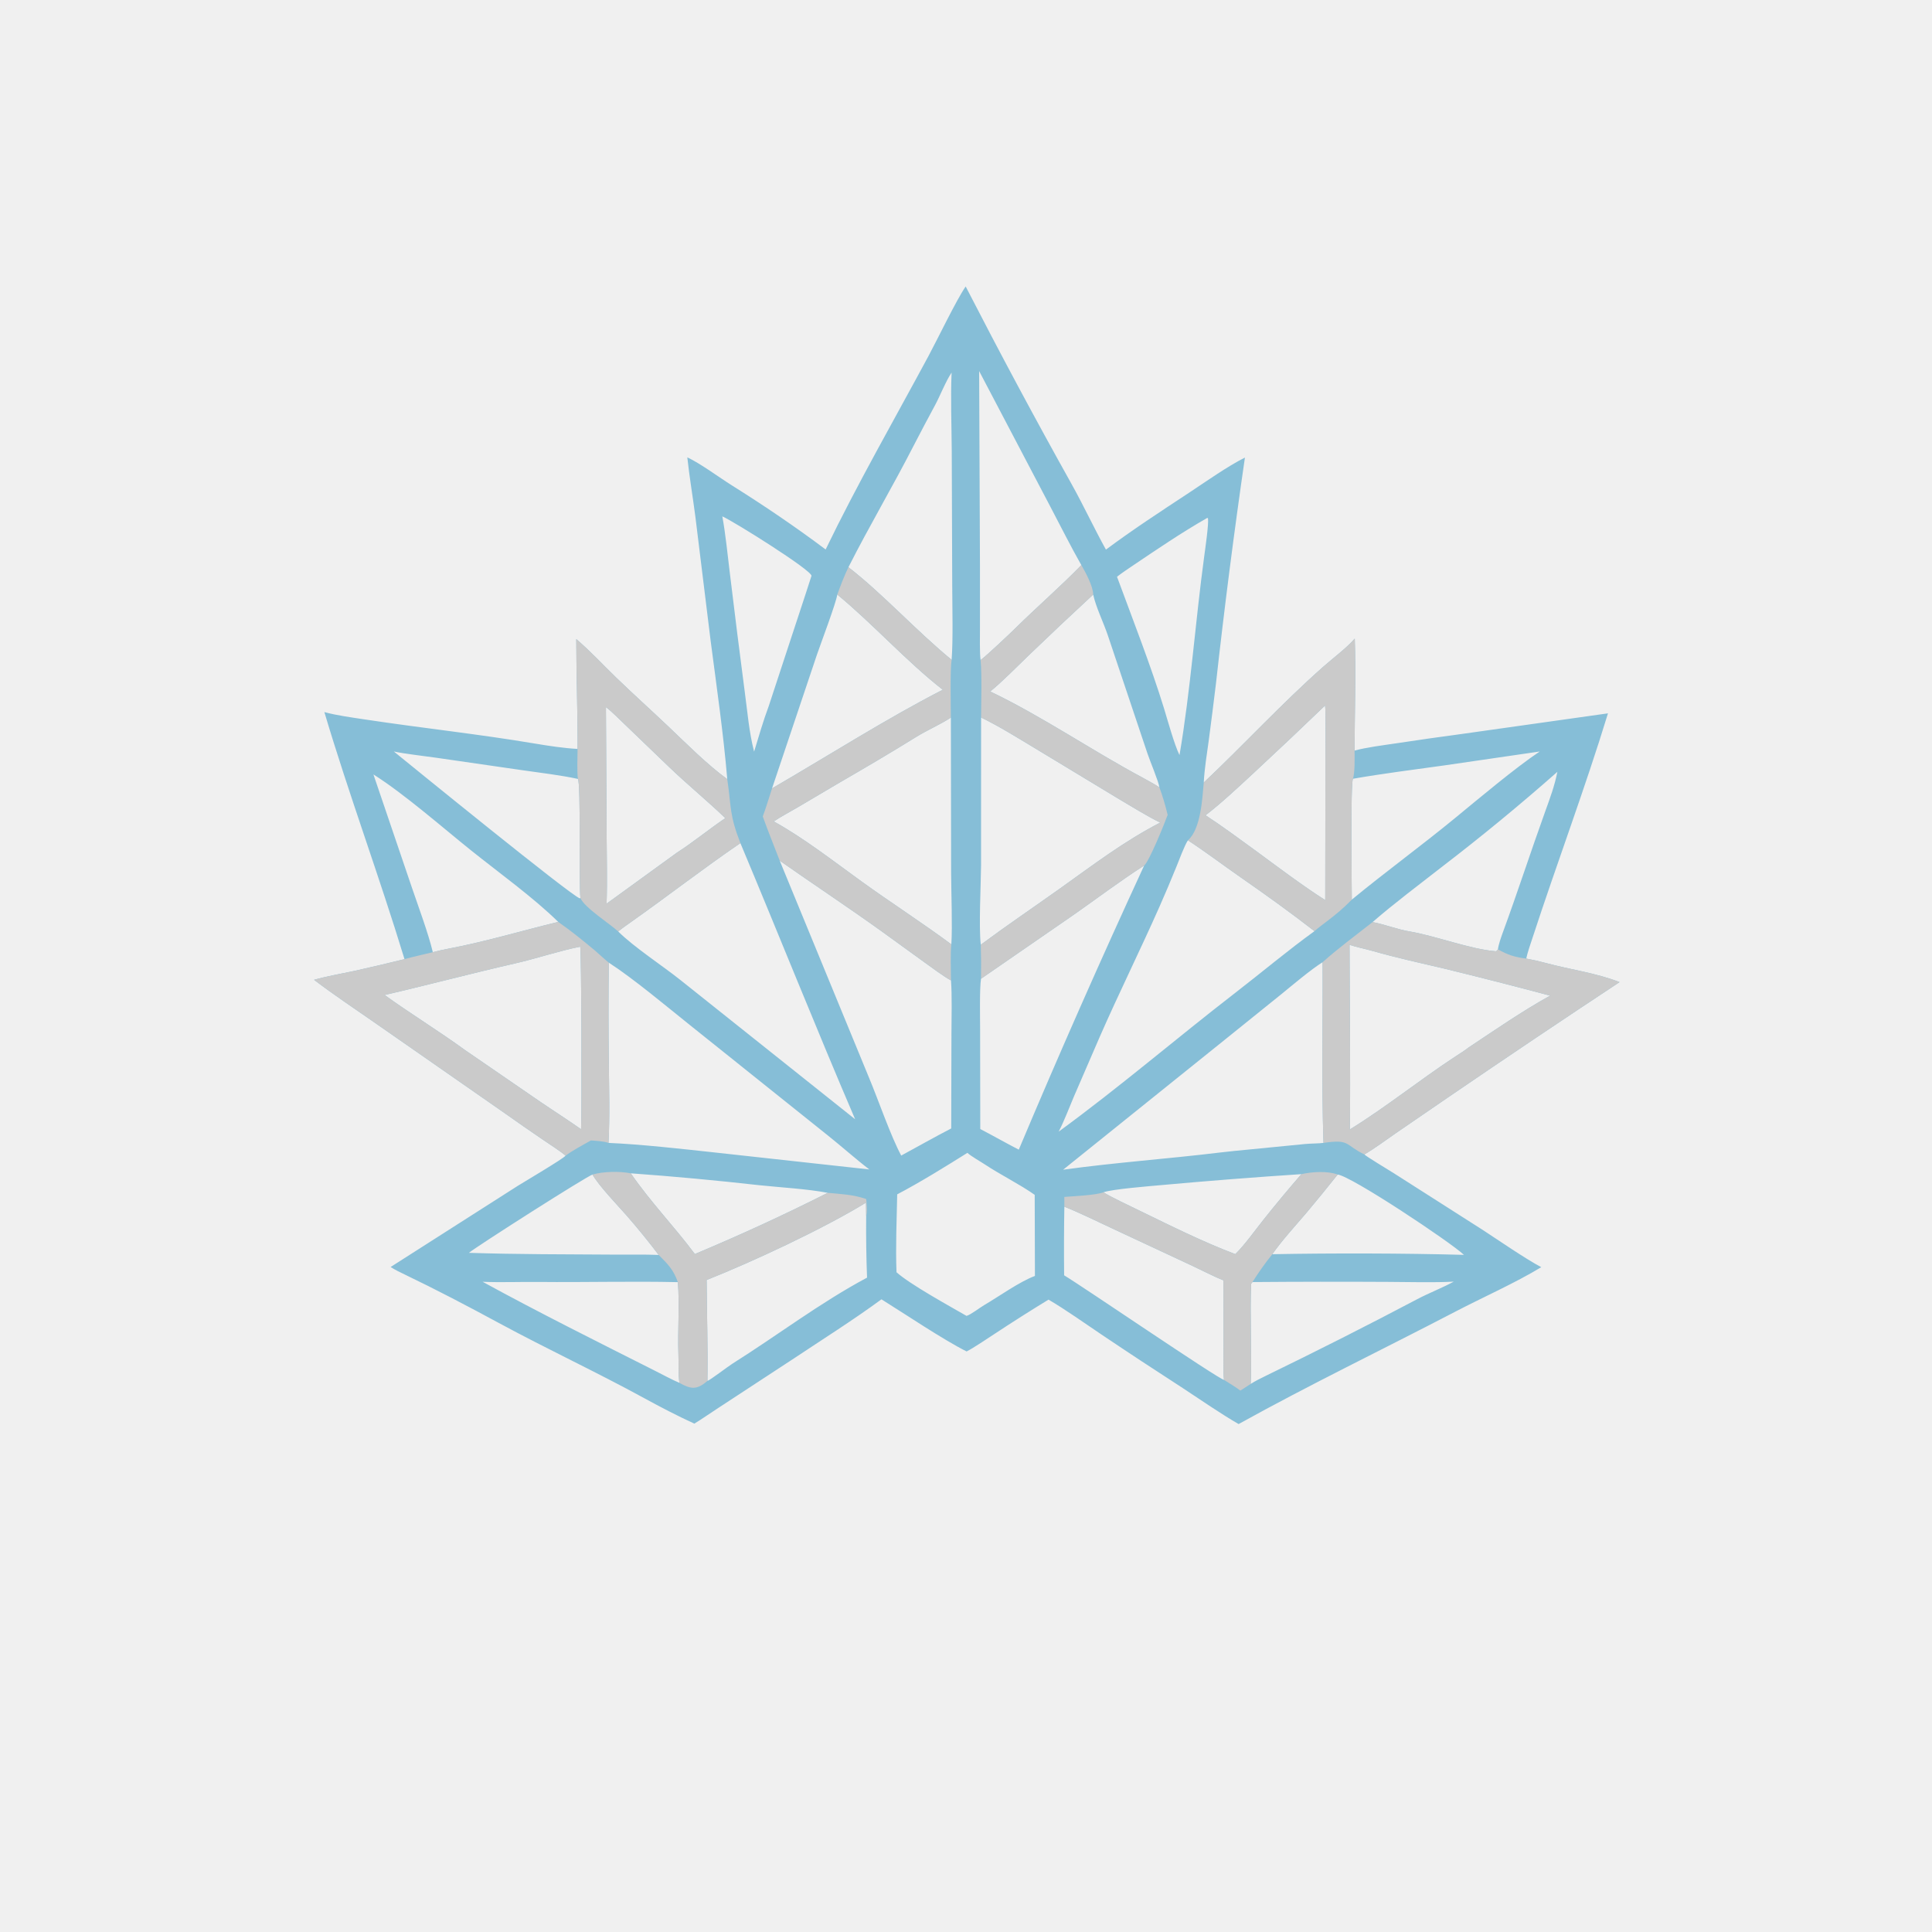
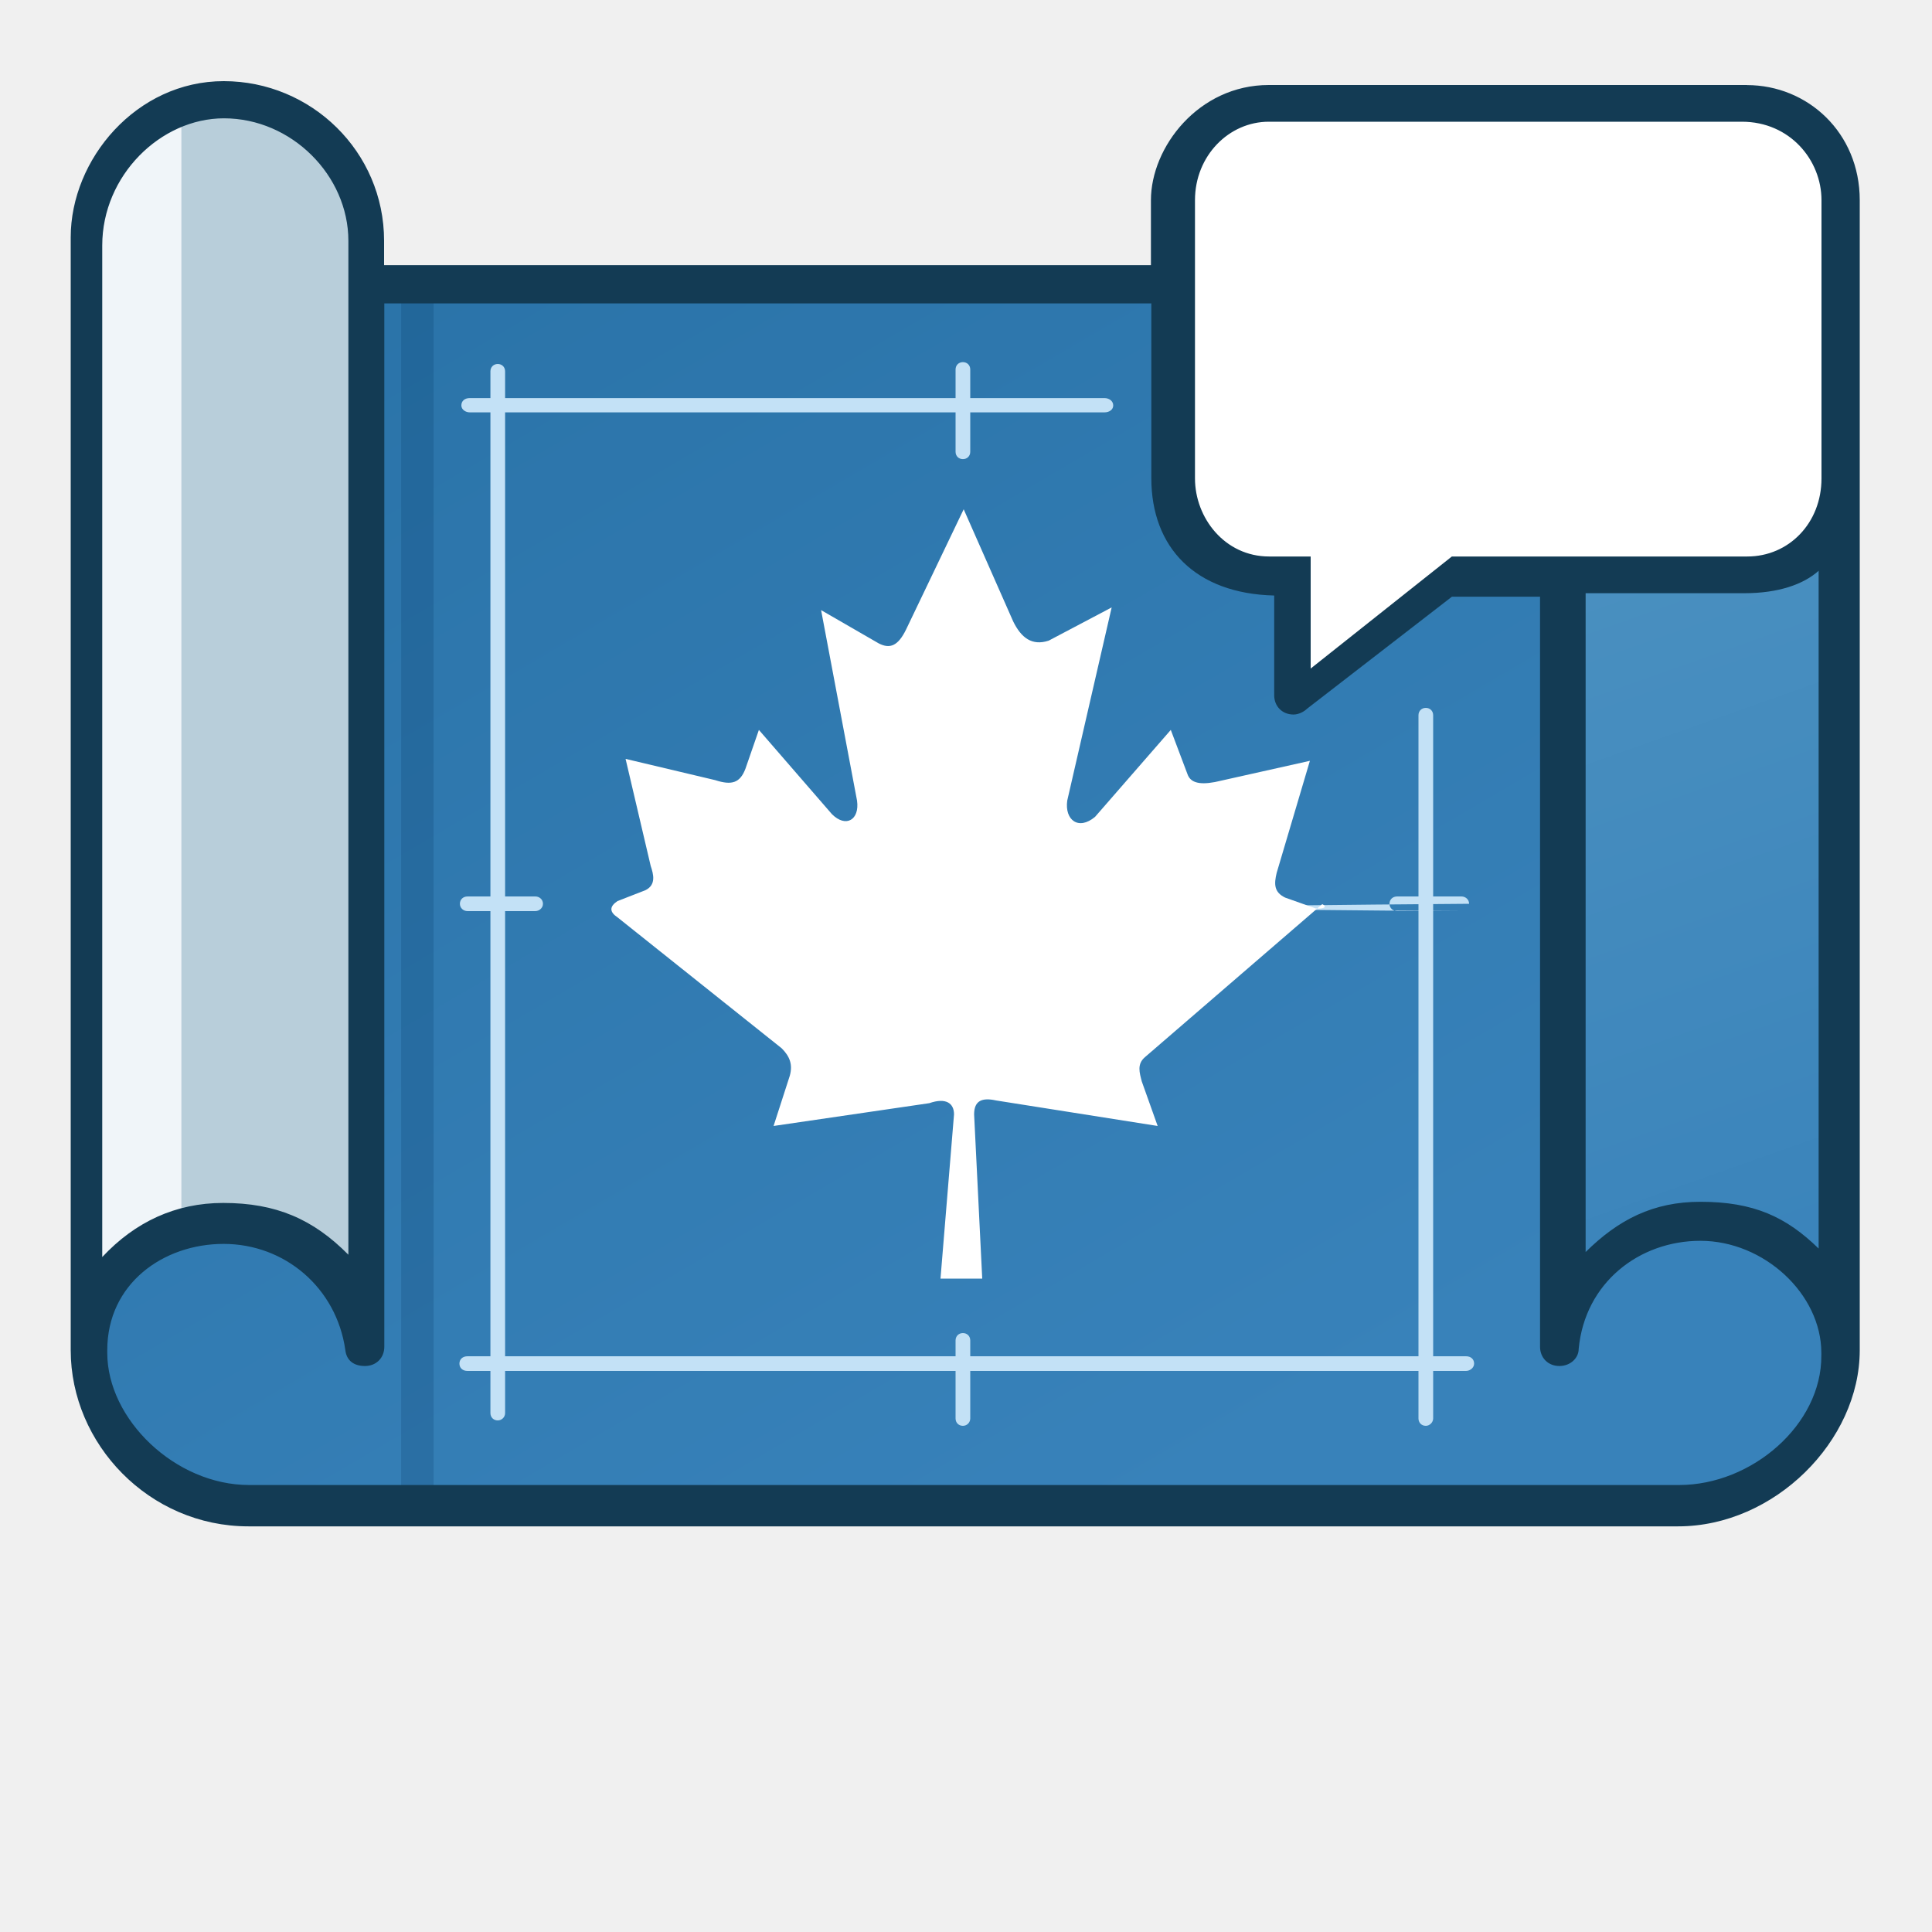
- <svg xmlns="http://www.w3.org/2000/svg" version="1.1" style="display: block;" viewBox="0 0 2048 2048" width="1024" height="1024" preserveAspectRatio="none">
-   <path transform="translate(0,0)" fill="rgb(134,190,215)" d="M 1023.66 303.683 C 1059.96 374.269 1097.22 443.877 1135.94 513.15 C 1148.58 535.771 1159.79 559.967 1172.34 582.616 C 1200.58 561.567 1230.72 541.881 1260.2 522.485 C 1278.34 510.542 1300.76 494.556 1319.67 485.045 C 1308.09 564.71 1297.86 644.564 1288.97 724.573 C 1286.56 744.494 1284.04 764.402 1281.41 784.296 C 1279.35 799.549 1276.85 814.117 1276.03 829.536 C 1318.81 789.194 1358.86 745.524 1403.03 706.503 C 1413.17 697.543 1427.5 686.926 1436.11 676.917 C 1437.37 713.888 1436.01 758.202 1435.88 795.672 C 1447.88 792.291 1466.63 789.956 1479.44 788.037 C 1502.7 784.503 1526 781.18 1549.33 778.068 L 1704.52 756.172 C 1680.14 835.971 1650.46 914.781 1624.53 994.16 C 1622.25 1001.16 1619.42 1009 1617.87 1016.14 C 1624.76 1017.38 1631.83 1018.99 1638.59 1020.82 C 1664.36 1027.79 1691.95 1031.33 1716.8 1041.09 C 1656.13 1081.16 1595.78 1121.72 1535.74 1162.75 L 1479 1201.65 C 1469.7 1208.08 1455.7 1218.45 1446.27 1223.73 C 1446.95 1225.1 1473.55 1241.14 1477.42 1243.6 L 1571.39 1303.54 C 1587.55 1314.07 1617.29 1334.57 1633.81 1343.26 C 1605.81 1360.22 1572.17 1375.04 1542.89 1390.31 C 1467.04 1429.85 1387.69 1468.08 1312.99 1509.57 C 1294.09 1498.68 1272.53 1483.74 1253.87 1471.48 C 1224.91 1452.79 1196.13 1433.83 1167.53 1414.6 C 1151.07 1403.53 1128.32 1387.42 1111.47 1377.66 C 1092.13 1389.47 1073 1401.62 1054.09 1414.11 C 1047.28 1418.51 1031.46 1429.26 1024.65 1432.59 C 1000.55 1420.58 958.926 1392.63 934.379 1377.33 C 905.439 1398.65 871.669 1419.97 841.58 1440 L 761.459 1492.46 C 753.387 1497.63 743.966 1504.34 736.028 1509.11 C 718.184 1500.91 700.5 1491.75 683.272 1482.32 C 632.336 1454.43 579.687 1429.97 528.607 1402.32 C 495.74 1384.53 462.618 1367.15 428.92 1350.98 C 423.755 1348.5 418.911 1346.18 414.065 1343.08 L 548.726 1257.13 C 555.384 1252.91 596.389 1228.8 599.55 1225.08 C 595.264 1221.09 580.769 1211.72 575.234 1207.95 C 561.589 1198.66 548.035 1189.24 534.573 1179.69 L 398.385 1084.87 C 376.465 1069.56 354.205 1054.85 332.918 1038.65 C 346.849 1034.71 361.483 1032.26 375.698 1029.22 C 393.443 1025.26 411.143 1021.1 428.795 1016.75 C 402.32 929.608 369.64 841.614 343.832 754.833 C 356.651 758.367 373.561 760.65 386.903 762.664 C 446.974 771.732 507.38 778.153 567.322 788.255 C 581.502 790.645 598.024 793.141 612.269 793.894 C 612.459 755.849 610.88 716.159 610.874 677.474 C 626.358 690.755 638.739 704.301 653.291 718.386 C 671.305 735.821 690.129 752.703 708.325 769.975 C 726.839 787.549 750.259 811.103 770.929 825.907 C 766.883 777.817 759.502 726.896 753.256 678.884 L 737.143 547.863 C 734.415 526.673 730.857 506.092 728.576 484.794 C 742.605 491.379 762.173 505.966 775.783 514.501 C 809.897 535.895 842.973 558.3 875.216 582.475 C 908.712 513.156 947.754 445.2 984.285 377.313 C 993.652 359.908 1014.15 317.252 1023.66 303.683 z M 1393.41 987.052 C 1367.65 967.089 1341.94 948.606 1315.21 930.039 C 1296.49 917.032 1278.38 903.282 1259.26 890.743 C 1255.63 896.215 1249.93 911.638 1247.09 918.628 C 1241.36 932.779 1235.41 946.839 1229.24 960.801 C 1208.74 1007.14 1186.02 1052.86 1165.73 1099.18 L 1138.47 1162.2 C 1134.01 1172.71 1127.3 1190.18 1122.21 1199.59 C 1186.43 1152.75 1246.94 1100.71 1309.85 1052.12 C 1337.77 1030.55 1364.83 1007.71 1393.41 987.052 z M 645.038 1211.53 C 679.515 1213 722.599 1217.87 756.967 1221.59 L 921.533 1239.66 C 908.29 1229.62 891.278 1214.55 877.516 1203.6 L 731.149 1086.48 C 706.259 1066.56 671.206 1037.14 645.324 1020.44 C 644.935 1055.94 644.948 1091.44 645.362 1126.95 C 645.673 1155.12 646.497 1183.4 645.038 1211.53 z M 1126.96 1239.95 C 1181.94 1232.3 1237.39 1228.49 1292.5 1221.8 C 1303.1 1220.52 1313.86 1219.49 1324.49 1218.48 L 1383.65 1212.68 C 1389.33 1212.13 1398.4 1212.16 1402.96 1211.53 C 1400.84 1149.66 1402.38 1082.5 1402.02 1019.98 C 1389.52 1027.76 1370 1044.35 1357.96 1054.13 L 1298.2 1102.28 L 1126.96 1239.95 z M 655.328 987.406 C 672.185 1004.2 702.44 1023.75 722.047 1039.47 L 906.487 1186.47 C 864.594 1088.81 825.815 991.372 784.847 893.738 C 745.516 920.583 707.652 950.042 668.72 977.503 C 664.32 980.607 659.462 983.996 655.328 987.406 z M 458.815 1009.36 C 464.154 1007.93 470.199 1006.61 475.648 1005.58 C 514.91 998.161 552.991 986.626 591.74 977.27 C 566.026 951.85 527.902 924.344 499.257 901.381 C 468.386 876.633 428.877 841.849 395.854 820.932 L 436.468 940.418 C 443.254 960.374 454.069 989.334 458.815 1009.36 z M 1587.86 1006.33 C 1588.48 1001.4 1591.15 993.635 1592.88 988.933 C 1608.62 946.16 1622.61 902.817 1638.06 859.954 C 1643.11 845.952 1648.01 832.857 1650.87 818.194 C 1611.27 853.146 1570.47 886.724 1528.55 918.868 C 1504.07 937.998 1478.39 957.201 1454.98 977.448 C 1467.81 979.849 1481.62 985.292 1493.79 987.303 C 1521.19 991.833 1559.05 1006.44 1585.96 1008.41 C 1586.93 1007.5 1587.18 1007.44 1587.86 1006.33 z M 1432.96 953.654 C 1468.1 924.675 1506.8 896.465 1542.49 867.124 C 1566.55 847.353 1606.56 813.672 1632.17 796.62 L 1530.95 811.372 C 1498.59 815.893 1466.44 819.91 1434.23 825.511 C 1431.5 829.146 1432.94 939.336 1432.96 953.654 z M 615.266 951.971 C 613.594 936.942 615.853 830.794 612.633 825.691 C 594.246 821.719 572.682 819.169 553.751 816.453 L 462.299 803.226 C 450.059 801.436 428.614 799.094 417.465 796.59 C 435.293 811.093 605.546 949.667 614.583 952.283 L 615.266 951.971 z M 1556.51 1110.58 C 1585.36 1091.44 1612.96 1072.22 1643.24 1055.42 C 1605.91 1045.45 1568.46 1035.9 1530.91 1026.75 C 1505.63 1020.85 1480.09 1015.2 1455.13 1008.09 C 1448.23 1006.12 1436.92 1003.77 1430.58 1001.54 C 1430.67 1066.21 1431.64 1132.87 1430.94 1197.25 C 1469.38 1173.54 1505.23 1144.49 1543.07 1119.74 C 1547.24 1117.01 1552.7 1113.65 1556.51 1110.58 z M 492.679 1112.93 L 572.566 1167.82 C 586.866 1177.57 601.872 1187.11 615.957 1197.05 C 616.862 1179.31 616.366 1005.53 615.004 1003.49 C 591.625 1008.24 569.115 1015.99 546.001 1021.26 C 499.823 1031.8 453.814 1044.08 407.711 1054.73 C 434.653 1074.23 465.554 1093.16 492.679 1112.93 z M 1277.92 864.218 C 1296.09 876.101 1313.49 889.003 1331.04 901.782 C 1354.01 918.649 1380.79 938.91 1404.81 954.174 L 1405.01 801.477 C 1404.99 793.992 1405.55 752.784 1404.63 747.871 C 1379.3 772.246 1353.74 796.392 1327.97 820.304 C 1312.38 834.66 1294.64 851.478 1277.92 864.218 z M 717.198 904.12 C 735.107 892.582 751.441 879.083 768.864 867.253 C 749.977 849.076 729.282 832.17 710.022 813.761 L 664.425 769.936 C 659.456 765.187 647.499 753.214 642.315 749.573 L 643.027 882.996 C 643.106 906.733 643.839 934.439 642.999 957.944 L 717.198 904.12 z M 955.334 1224.94 C 972.918 1215.4 990.611 1205.37 1008.33 1196.2 L 1008.58 1095.67 C 1008.62 1079.22 1009.3 1055.17 1008.09 1039.26 C 1000.46 1035.24 986.785 1025 979.486 1019.73 L 934.341 987.062 C 898.706 961.476 862.311 937.458 826.539 912.338 L 921.311 1142.68 C 930.81 1165.32 944.212 1204.37 955.334 1224.94 z M 1039.66 1001.45 C 1067.2 981.043 1095.65 961.76 1123.6 941.885 C 1159.44 916.394 1190.72 892.332 1229.85 871.984 C 1216.28 865.272 1199.68 855.084 1186.43 847.195 L 1096.53 792.82 C 1078.04 781.722 1059.35 769.999 1040 760.579 L 1039.97 917.02 C 1039.82 937.21 1037.45 982.254 1039.66 1001.45 z M 1158.83 630.276 C 1135.91 651.431 1113.22 672.818 1090.74 694.435 C 1079.41 705.334 1061.37 723.711 1049.64 732.991 C 1104.22 759.039 1157.02 795.312 1210.54 823.984 C 1216.25 827.046 1223.63 831.151 1229.01 834.636 C 1228.22 828.512 1218.88 806.375 1216.33 798.666 L 1174.47 673.854 C 1169.68 659.556 1161.83 643.987 1158.83 630.276 z M 511.599 1358.74 C 571.467 1391.5 634.182 1422.73 695.226 1453.53 C 702.652 1457.27 712.69 1462.74 720.197 1465.86 C 718.902 1456.29 719.516 1445.03 719.149 1435.4 C 718.246 1411.72 720.505 1382.35 718.566 1359.13 C 669.815 1358.03 620.132 1359.43 571.333 1358.92 C 552.099 1358.72 530.635 1359.59 511.599 1358.74 z M 1325.79 1467.02 C 1330.52 1463.99 1336.27 1461.11 1341.34 1458.65 C 1395.5 1432.34 1449.21 1405.21 1502.46 1377.11 C 1515.13 1370.43 1528.6 1365.37 1541.01 1358.59 C 1520.33 1359.75 1492.61 1358.92 1471.33 1358.86 C 1423.45 1358.59 1375.56 1358.65 1327.68 1359.04 C 1327.2 1359.66 1326.72 1360.29 1326.25 1360.91 C 1324.8 1392.23 1327.11 1437.06 1325.79 1467.02 z M 899.372 601.28 C 935.41 629.102 971.099 668.571 1008.76 699.439 C 1010.41 677.616 1009.44 643.672 1009.4 621.066 L 1008.89 477.963 C 1008.72 451.213 1007.57 421.326 1008.74 394.972 C 1002.79 403.645 996.564 419.481 991.351 429.217 C 983.691 443.52 975.866 458.031 968.485 472.462 C 946.471 515.501 921.151 558.222 899.372 601.28 z M 1184.08 611.396 C 1200.45 655.8 1220.11 706.005 1234 751.246 C 1237.57 762.995 1245.16 790.301 1250.33 800.426 C 1262.09 731.466 1267.09 659.118 1276.52 589.701 C 1277.53 582.293 1281.38 555.658 1280.54 549.555 L 1279.85 548.951 C 1252.49 564.569 1226.79 582.083 1200.68 599.681 C 1194.97 603.532 1189.51 607.139 1184.08 611.396 z M 818.4 835.717 C 876.745 801.873 939.818 761.681 999.38 731.166 C 960.784 700.994 925.283 661.328 887.565 630.242 C 886.263 639.277 870.001 682.277 865.985 693.992 L 818.4 835.717 z M 749.056 1356.86 C 749.23 1391.68 750.517 1429.3 749.894 1463.83 C 752.616 1463.12 771.636 1448.55 776.404 1445.55 C 824.212 1415.46 869.262 1380.99 919.109 1354.35 C 918.279 1332.7 917.968 1311.04 918.177 1289.37 L 917.96 1274.86 C 872.828 1302.51 798.155 1337.35 749.056 1356.86 z M 1146.27 599.044 C 1135.04 579.347 1124.03 557.193 1113.4 537.08 L 1037.94 393.351 L 1038.81 600.85 L 1038.8 665.504 C 1038.81 673.589 1038.4 692.584 1039.46 699.698 C 1045.26 695.619 1070.71 671.525 1076.48 665.827 C 1098.66 643.896 1124.79 621.187 1146.27 599.044 z M 799.383 796.775 C 804.177 781.125 809.173 763.695 814.891 748.5 C 817.357 740.491 860.167 611.369 860.22 610.406 C 860.538 604.564 777.902 552.694 765.676 547.37 C 769.029 564.913 771.505 590.255 773.786 608.52 C 778.819 650.402 784.078 692.256 789.563 734.081 C 792.519 755.793 793.921 775.48 799.383 796.775 z M 1128.02 1351.88 C 1148.53 1364.24 1290.73 1461.31 1297.47 1462.73 C 1296.57 1454.63 1297.02 1435.75 1297 1426.95 L 1296.9 1357.22 C 1286.95 1353.3 1272.15 1345.62 1261.9 1340.89 L 1178.52 1301.96 C 1162.45 1294.45 1144.55 1285.63 1128.26 1279.11 C 1127.85 1303.37 1127.77 1327.62 1128.02 1351.88 z M 668.609 1243.76 C 690.786 1275.67 713.626 1298.7 736.601 1329.35 C 786.806 1308.18 828.883 1288.89 877.484 1264.44 C 855.428 1260.25 827.885 1258.79 805.146 1256.4 C 759.723 1251.28 714.202 1247.06 668.609 1243.76 z M 1169.72 1263.88 C 1176.31 1268.32 1199.94 1279.42 1207.86 1283.28 C 1240.44 1299.14 1275.59 1316.67 1309.48 1329.44 C 1319.57 1319.49 1330.35 1304.28 1339.42 1292.87 C 1352.45 1276.51 1365.83 1260.43 1379.53 1244.64 C 1329.71 1247.91 1279.94 1251.81 1230.22 1256.33 C 1218.92 1257.37 1178.96 1260.52 1169.72 1263.88 z M 1551.85 1330.21 C 1537.35 1316.52 1432.32 1246.63 1417.97 1245.07 C 1407.04 1258.84 1395.93 1272.45 1384.63 1285.91 C 1373.34 1299.11 1358.42 1315.51 1348.7 1329.51 C 1412.47 1328.3 1488.3 1328.45 1551.85 1330.21 z M 497.073 1328.05 C 548.435 1329.72 600.387 1329.61 651.78 1329.95 C 667.135 1330.05 682.938 1329.65 698.247 1330.29 C 687.343 1315.9 675.946 1301.9 664.077 1288.3 C 654.751 1277.72 634.448 1256.55 628.094 1245.09 C 621.448 1247.14 505.992 1320.78 497.073 1328.05 z M 1025.5 1222.06 C 1003.02 1236.18 974.532 1253.81 951.075 1266.05 C 950.545 1292.22 949.27 1322.56 950.339 1348.63 C 964.52 1361.42 1006.42 1384.43 1024.56 1394.89 C 1028.87 1393.78 1038.71 1386.12 1043.23 1383.49 C 1058.5 1374.6 1080.68 1358.61 1097.07 1352.55 L 1096.83 1266.58 C 1080.91 1255.32 1060.68 1245.43 1044.2 1234.49 C 1039.38 1231.29 1029.38 1225.7 1025.5 1222.06 z M 1008.48 1001.06 C 1009.68 980.884 1008.32 946.704 1008.23 925.436 L 1007.96 760.648 C 996.684 768.084 982.91 773.91 971.321 781.102 C 944.304 797.868 917.228 813.774 889.736 829.714 L 845.803 855.646 C 837.963 860.261 827.557 865.773 820.178 870.738 C 851.438 887.913 883.557 912.911 912.701 933.967 C 943.856 956.476 977.817 978.337 1008.48 1001.06 z M 1039.91 1037.51 C 1038.28 1047.88 1038.95 1079.84 1038.96 1091.38 L 1039.13 1196.8 C 1052.76 1203.94 1066.15 1211.53 1079.95 1218.69 C 1122.52 1117.55 1166.83 1017.16 1212.84 917.543 C 1188.66 932.932 1162.41 952.704 1138.62 969.373 L 1039.91 1037.51 z" />
-   <path transform="translate(0,0)" fill="rgb(202,202,202)" d="M 1454.98 977.448 C 1467.81 979.849 1481.62 985.292 1493.79 987.303 C 1521.19 991.833 1559.05 1006.44 1585.96 1008.41 C 1586.93 1007.5 1587.18 1007.44 1587.86 1006.33 C 1598.25 1012.24 1605.78 1014.62 1617.87 1016.14 C 1624.76 1017.38 1631.83 1018.99 1638.59 1020.82 C 1664.36 1027.79 1691.95 1031.33 1716.8 1041.09 C 1656.13 1081.16 1595.78 1121.72 1535.74 1162.75 L 1479 1201.65 C 1469.7 1208.08 1455.7 1218.45 1446.27 1223.73 C 1425.27 1213.63 1431.47 1207.28 1402.96 1211.53 C 1400.84 1149.66 1402.38 1082.5 1402.02 1019.98 C 1418.54 1005.14 1437.45 991.315 1454.98 977.448 z M 1430.94 1197.25 C 1469.38 1173.54 1505.23 1144.49 1543.07 1119.74 C 1547.24 1117.01 1552.7 1113.65 1556.51 1110.58 C 1585.36 1091.44 1612.96 1072.22 1643.24 1055.42 C 1605.91 1045.45 1568.46 1035.9 1530.91 1026.75 C 1505.63 1020.85 1480.09 1015.2 1455.13 1008.09 C 1448.23 1006.12 1436.92 1003.77 1430.58 1001.54 C 1430.67 1066.21 1431.64 1132.87 1430.94 1197.25 z" />
-   <path transform="translate(0,0)" fill="rgb(202,202,202)" d="M 591.74 977.27 C 605.695 987.017 617.454 996.574 630.51 1007.48 C 634.015 1010.41 642.507 1018.33 645.324 1020.44 C 644.935 1055.94 644.948 1091.44 645.362 1126.95 C 645.673 1155.12 646.497 1183.4 645.038 1211.53 C 639.454 1209.6 632.452 1209.43 626.43 1208.92 C 619.382 1212.84 605.328 1220.46 599.55 1225.08 C 595.264 1221.09 580.769 1211.72 575.234 1207.95 C 561.589 1198.66 548.035 1189.24 534.573 1179.69 L 398.385 1084.87 C 376.465 1069.56 354.205 1054.85 332.918 1038.65 C 346.849 1034.71 361.483 1032.26 375.698 1029.22 C 393.443 1025.26 411.143 1021.1 428.795 1016.75 C 437.756 1014.19 449.504 1011.68 458.815 1009.36 C 464.154 1007.93 470.199 1006.61 475.648 1005.58 C 514.91 998.161 552.991 986.626 591.74 977.27 z M 407.711 1054.73 C 434.653 1074.23 465.554 1093.16 492.679 1112.93 L 572.566 1167.82 C 586.866 1177.57 601.872 1187.11 615.957 1197.05 C 616.862 1179.31 616.366 1005.53 615.004 1003.49 C 591.625 1008.24 569.115 1015.99 546.001 1021.26 C 499.823 1031.8 453.814 1044.08 407.711 1054.73 z" />
-   <path transform="translate(0,0)" fill="rgb(202,202,202)" d="M 1276.03 829.536 C 1318.81 789.194 1358.86 745.524 1403.03 706.503 C 1413.17 697.543 1427.5 686.926 1436.11 676.917 C 1437.37 713.888 1436.01 758.202 1435.88 795.672 C 1435.97 803.581 1436.35 818.391 1434.23 825.511 C 1431.5 829.146 1432.94 939.336 1432.96 953.654 C 1424.12 962.783 1416.51 969.031 1406.46 976.708 C 1403.84 978.713 1395.39 985.043 1393.41 987.052 C 1367.65 967.089 1341.94 948.606 1315.21 930.039 C 1296.49 917.032 1278.38 903.282 1259.26 890.743 C 1272.98 878.762 1274.52 846.294 1276.03 829.536 z M 1277.92 864.218 C 1296.09 876.101 1313.49 889.003 1331.04 901.782 C 1354.01 918.649 1380.79 938.91 1404.81 954.174 L 1405.01 801.477 C 1404.99 793.992 1405.55 752.784 1404.63 747.871 C 1379.3 772.246 1353.74 796.392 1327.97 820.304 C 1312.38 834.66 1294.64 851.478 1277.92 864.218 z" />
-   <path transform="translate(0,0)" fill="rgb(202,202,202)" d="M 610.874 677.474 C 626.358 690.755 638.739 704.301 653.291 718.386 C 671.305 735.821 690.129 752.703 708.325 769.975 C 726.839 787.549 750.259 811.103 770.929 825.907 C 775.434 857.079 773.09 863.363 784.847 893.738 C 745.516 920.583 707.652 950.042 668.72 977.503 C 664.32 980.607 659.462 983.996 655.328 987.406 C 646.759 979.444 619.43 962.005 615.266 951.971 C 613.594 936.942 615.853 830.794 612.633 825.691 C 611.538 818.624 612.168 801.69 612.269 793.894 C 612.459 755.849 610.88 716.159 610.874 677.474 z M 642.999 957.944 L 717.198 904.12 C 735.107 892.582 751.441 879.083 768.864 867.253 C 749.977 849.076 729.282 832.17 710.022 813.761 L 664.425 769.936 C 659.456 765.187 647.499 753.214 642.315 749.573 L 643.027 882.996 C 643.106 906.733 643.839 934.439 642.999 957.944 z" />
-   <path transform="translate(0,0)" fill="rgb(202,202,202)" d="M 887.565 630.242 C 891.58 619.373 894.345 611.784 899.372 601.28 C 935.41 629.102 971.099 668.571 1008.76 699.439 C 1007.1 708.956 1007.9 748.711 1007.96 760.648 C 996.684 768.084 982.91 773.91 971.321 781.102 C 944.304 797.868 917.228 813.774 889.736 829.714 L 845.803 855.646 C 837.963 860.261 827.557 865.773 820.178 870.738 C 851.438 887.913 883.557 912.911 912.701 933.967 C 943.856 956.476 977.817 978.337 1008.48 1001.06 C 1007.39 1009.79 1007.97 1029.79 1008.09 1039.26 C 1000.46 1035.24 986.785 1025 979.486 1019.73 L 934.341 987.062 C 898.706 961.476 862.311 937.458 826.539 912.338 C 820.453 896.438 814.302 881.596 808.555 865.437 C 811.813 856.981 815.51 844.552 818.4 835.717 C 876.745 801.873 939.818 761.681 999.38 731.166 C 960.784 700.994 925.283 661.328 887.565 630.242 z" />
-   <path transform="translate(0,0)" fill="rgb(202,202,202)" d="M 1146.27 599.044 C 1150.69 606.556 1158.78 621.556 1158.83 630.276 C 1135.91 651.431 1113.22 672.818 1090.74 694.435 C 1079.41 705.334 1061.37 723.711 1049.64 732.991 C 1104.22 759.039 1157.02 795.312 1210.54 823.984 C 1216.25 827.046 1223.63 831.151 1229.01 834.636 C 1232.38 843.519 1235.5 854.457 1237.78 863.781 C 1234.62 872.493 1218.4 912.839 1212.84 917.543 C 1188.66 932.932 1162.41 952.704 1138.62 969.373 L 1039.91 1037.51 C 1040.12 1025.49 1040.04 1013.47 1039.66 1001.45 C 1067.2 981.043 1095.65 961.76 1123.6 941.885 C 1159.44 916.394 1190.72 892.332 1229.85 871.984 C 1216.28 865.272 1199.68 855.084 1186.43 847.195 L 1096.53 792.82 C 1078.04 781.722 1059.35 769.999 1040 760.579 C 1040.07 743.903 1040.95 715.231 1039.46 699.698 C 1045.26 695.619 1070.71 671.525 1076.48 665.827 C 1098.66 643.896 1124.79 621.187 1146.27 599.044 z" />
-   <path transform="translate(0,0)" fill="rgb(202,202,202)" d="M 628.094 1245.09 C 639.707 1241.72 656.803 1241.42 668.609 1243.76 C 690.786 1275.67 713.626 1298.7 736.601 1329.35 C 786.806 1308.18 828.883 1288.89 877.484 1264.44 C 892.296 1265.87 904.076 1266.2 918.205 1271.01 C 918.855 1277.22 919.503 1283.16 918.177 1289.37 L 917.96 1274.86 C 872.828 1302.51 798.155 1337.35 749.056 1356.86 C 749.23 1391.68 750.517 1429.3 749.894 1463.83 C 738.712 1473.49 732.532 1472.8 720.197 1465.86 C 718.902 1456.29 719.516 1445.03 719.149 1435.4 C 718.246 1411.72 720.505 1382.35 718.566 1359.13 C 713.904 1345.87 707.961 1340.07 698.247 1330.29 C 687.343 1315.9 675.946 1301.9 664.077 1288.3 C 654.751 1277.72 634.448 1256.55 628.094 1245.09 z" />
-   <path transform="translate(0,0)" fill="rgb(202,202,202)" d="M 1379.53 1244.64 C 1390.9 1242.12 1406.9 1241.01 1417.97 1245.07 C 1407.04 1258.84 1395.93 1272.45 1384.63 1285.91 C 1373.34 1299.11 1358.42 1315.51 1348.7 1329.51 C 1341.12 1338.93 1334.1 1348.79 1327.68 1359.04 C 1327.2 1359.66 1326.72 1360.29 1326.25 1360.91 C 1324.8 1392.23 1327.11 1437.06 1325.79 1467.02 L 1314.84 1474.08 C 1309.85 1470.3 1302.88 1466.15 1297.47 1462.73 C 1296.57 1454.63 1297.02 1435.75 1297 1426.95 L 1296.9 1357.22 C 1286.95 1353.3 1272.15 1345.62 1261.9 1340.89 L 1178.52 1301.96 C 1162.45 1294.45 1144.55 1285.63 1128.26 1279.11 L 1128.25 1268.79 C 1138.46 1267.91 1161.2 1267.07 1169.72 1263.88 C 1176.31 1268.32 1199.94 1279.42 1207.86 1283.28 C 1240.44 1299.14 1275.59 1316.67 1309.48 1329.44 C 1319.57 1319.49 1330.35 1304.28 1339.42 1292.87 C 1352.45 1276.51 1365.83 1260.43 1379.53 1244.64 z" />
+ <svg xmlns="http://www.w3.org/2000/svg" viewBox="0 0 250 250" fill="none">
+   <defs>
+     <linearGradient id="codecan-logo-gradient-1" x1="202.1" x2="239.2" y1="70.63" y2="175.2" gradientUnits="userSpaceOnUse">
+       <stop stop-color="#4A90C0" offset="0" />
+       <stop stop-color="#3882BA" offset="1" />
+     </linearGradient>
+     <linearGradient id="codecan-logo-gradient-2" x1="11.41" x2="116" y1="36.86" y2="215.6" gradientUnits="userSpaceOnUse">
+       <stop stop-color="#2972A7" offset="0" />
+       <stop stop-color="#3882BA" offset="1" />
+     </linearGradient>
+   </defs>
+   <path d="m226.1 13.4h-61.92c-8.01 0-12.41 7.02-12.41 12.5v36.01c0 7.7 6.14 12.96 13.17 12.96h2.76v15.14l20.17-15.9h38.23c8.25 0 12.68-6.74 12.68-12.2v-36.01c0-6.75-5.47-12.5-12.68-12.5z" fill="#fff" />
+   <path d="m237.9 70.63v104.4l-1.72-0.13c-1.18-8.95-8.34-16.35-16.53-16.35-9.49 0-16.89 7.1-17.54 15.9v-99.54h23.52c7.56 0 12.27-4.24 12.27-4.24z" fill="url(#codecan-logo-gradient-1)" />
+   <path d="m47.83 36.89v135.8l-1.35-0.12c-2.33-8.96-8.51-14.38-17.6-14.38-8.77 0-17.17 6.8-17.82 15.6v-142c0-10.55 8.95-19.05 17.9-19.05 10.1 0 18.87 8.35 18.87 18.45v5.73z" fill="#B8CEDA" />
+   <path d="m23.47 15.81v144.2l-2.76 1.2-8.6 5.7v-138.2c0-5.8 6-12 11.36-12.9z" fill="#F0F5F9" />
+   <path d="m217.2 195.1h-185c-11.32 0-20.77-10.05-20.77-20v-0.35c0-9.8 8.15-16.9 17.45-16.9 10.05 0 18.65 8 18.65 17.15v-138.1h103.6v25.05c0 7.7 6.15 12.96 13.17 12.96h3.48v15.14l20.17-15.14h14.2v99.04c0-8.7 8.7-16.1 17.85-16.1 9.7 0 17.95 8.3 17.95 17v0.35c0 10.45-9.6 19.9-20.66 19.9z" fill="url(#codecan-logo-gradient-2)" />
+   <path d="m51.91 36.86v156.9h4.2v-156.9h-4.2z" fill="#00325D" opacity=".2" />
+   <path d="m189.7 177.4h-129.2c-0.65 0-1.05-0.4-1.05-0.95s0.4-0.95 1.05-0.95h129.2c0.65 0 1.05 0.4 1.05 0.95s-0.55 0.95-1.05 0.95z" fill="#C3E1F6" />
+   <path d="m142.9 53.36h-82.1c-0.55 0-1.1-0.35-1.1-0.9s0.4-0.95 1.1-0.95h82.1c0.65 0 1.15 0.4 1.15 0.95s-0.5 0.9-1.15 0.9z" fill="#C3E1F6" />
+   <path d="m124.6 59.41c-0.55 0-0.95-0.4-0.95-0.95v-10.65c0-0.55 0.4-0.95 0.95-0.95s0.95 0.4 0.95 0.95v10.65c0 0.55-0.4 0.95-0.95 0.95z" fill="#C3E1F6" />
+   <path d="m124.6 184.5c-0.55 0-0.95-0.4-0.95-0.95v-10.1c0-0.55 0.4-0.95 0.95-0.95s0.95 0.4 0.95 0.95v10.1c0 0.5-0.4 0.95-0.95 0.95z" fill="#C3E1F6" />
+   <path d="m184.5 184.5c-0.55 0-0.95-0.4-0.95-0.95v-91c0-0.55 0.4-0.95 0.95-0.95s0.95 0.4 0.95 0.95v91c0 0.5-0.45 0.95-0.95 0.95z" fill="#C3E1F6" />
+   <path d="m189.1 117.9h-8.3c-0.55 0-1-0.4-1-0.95s0.4-0.95 1-0.95h8.3c0.55 0 1 0.4 1 0.95-74 0.55-0.45 0.95-1 0.95z" fill="#C3E1F6" />
+   <path d="m69.26 117.9h-8.75c-0.55 0-1-0.4-1-0.95s0.4-0.95 1-0.95h8.75c0.55 0 1 0.4 1 0.95s-0.5 0.95-1 0.95z" fill="#C3E1F6" />
+   <path d="m64.41 183.8c-0.55 0-0.95-0.4-0.95-0.95v-134.8c0-0.55 0.4-0.95 0.95-0.95s0.95 0.4 0.95 0.95v134.8c0 0.55-0.45 0.95-0.95 0.95z" fill="#C3E1F6" />
+   <path d="m171.1 117-22.95 19.8c-1.05 0.9-0.7 2-0.4 3.15l2.05 5.75-20.9-3.3c-1.8-0.4-2.85 0-2.85 1.8l1.05 21.25h-5.4l1.75-21.25c0-1.45-1.05-2.2-3.2-1.45l-20.15 2.95 2.1-6.5c0.4-1.45 0-2.5-1.05-3.55l-21.25-16.95c-1.05-0.7-1.05-1.4 0-2.1l3.6-1.4c1.45-0.7 1.05-2.1 0.7-3.15l-3.25-13.85 11.6 2.75c2.15 0.7 3.2 0.35 3.9-1.45l1.75-5.05 9.45 10.9c1.8 1.8 3.6 0.75 3.25-1.75l-4.65-24.65 7.45 4.3c1.45 0.75 2.5 0.35 3.55-1.8l7.45-15.55 6.4 14.5c1.05 2.15 2.45 3.2 4.6 2.5l8.15-4.3-5.75 25c-0.35 2.5 1.45 3.9 3.6 2.1l9.8-11.25 2.15 5.7c0.35 1.05 1.4 1.45 3.55 1.05l12.3-2.75-4.3 14.5c-0.35 1.45-0.35 2.5 1.1 3.2l3.95 1.4c1.15 0.1 1.5-0.25 0.85-0.55z" fill="#fff" />
+   <path d="m226.1 11h-61.92c-9.1 0-15.25 8.05-15.25 14.9v8.41h-99.23v-3.15c0-11.56-9.45-20.66-20.75-20.66s-19.8 10.1-19.8 20.21v144c0 12.15 10.15 22.8 23 22.8h185c12.45 0 23.5-11.05 23.5-22.8v-148.8c0-8.75-6.75-14.9-14.6-14.9zm-71.47 14.9c0-5.75 4.4-10.15 9.55-10.15h61.22c6.2 0 10.3 4.95 10.3 10.15v36.01c0 5.8-4.25 10.1-9.6 10.1h-38.23l-18.27 14.5v-14.5h-5.37c-5.75 0-9.6-5-9.6-10.1v-36.01zm-141.4 5.86c0-9.05 7.55-16.45 15.75-16.45 8.75 0 16.1 7.4 16.1 15.85v131.2c-4.55-4.6-9.35-6.7-16.2-6.7-6.15 0-11.4 2.45-15.65 7v-130.8zm204 160.4h-185c-9.55 0-18.35-8.5-18.35-17.1v-0.35c0-8.6 7.25-13.75 15.05-13.75 7.95 0 14.6 5.7 15.75 13.7 0.15 1.4 1.1 2.1 2.55 2.1s2.5-1.05 2.5-2.5v-135h99.25v22.6c0 9 5.7 14.95 15.9 15.2v12.9c0 1.45 1.05 2.5 2.5 2.5 0.7 0 1.4-0.4 1.75-0.75l18.75-14.5h11.4v97.05c0 1.45 1.05 2.5 2.5 2.5s2.5-1.05 2.5-2.2c0.8-8.6 7.85-14 15.75-14 8.25 0 15.65 6.9 15.65 14.5v0.35c0.05 8.95-9 16.75-18.4 16.75zm18.1-30.6c-4.2-4.1-8.4-6.05-15.3-6.05-6.1 0-10.6 2.3-14.85 6.5v-85.25h20.55c4.4 0 7.65-1.15 9.6-2.9v87.7z" fill="#133B54" />
</svg>
